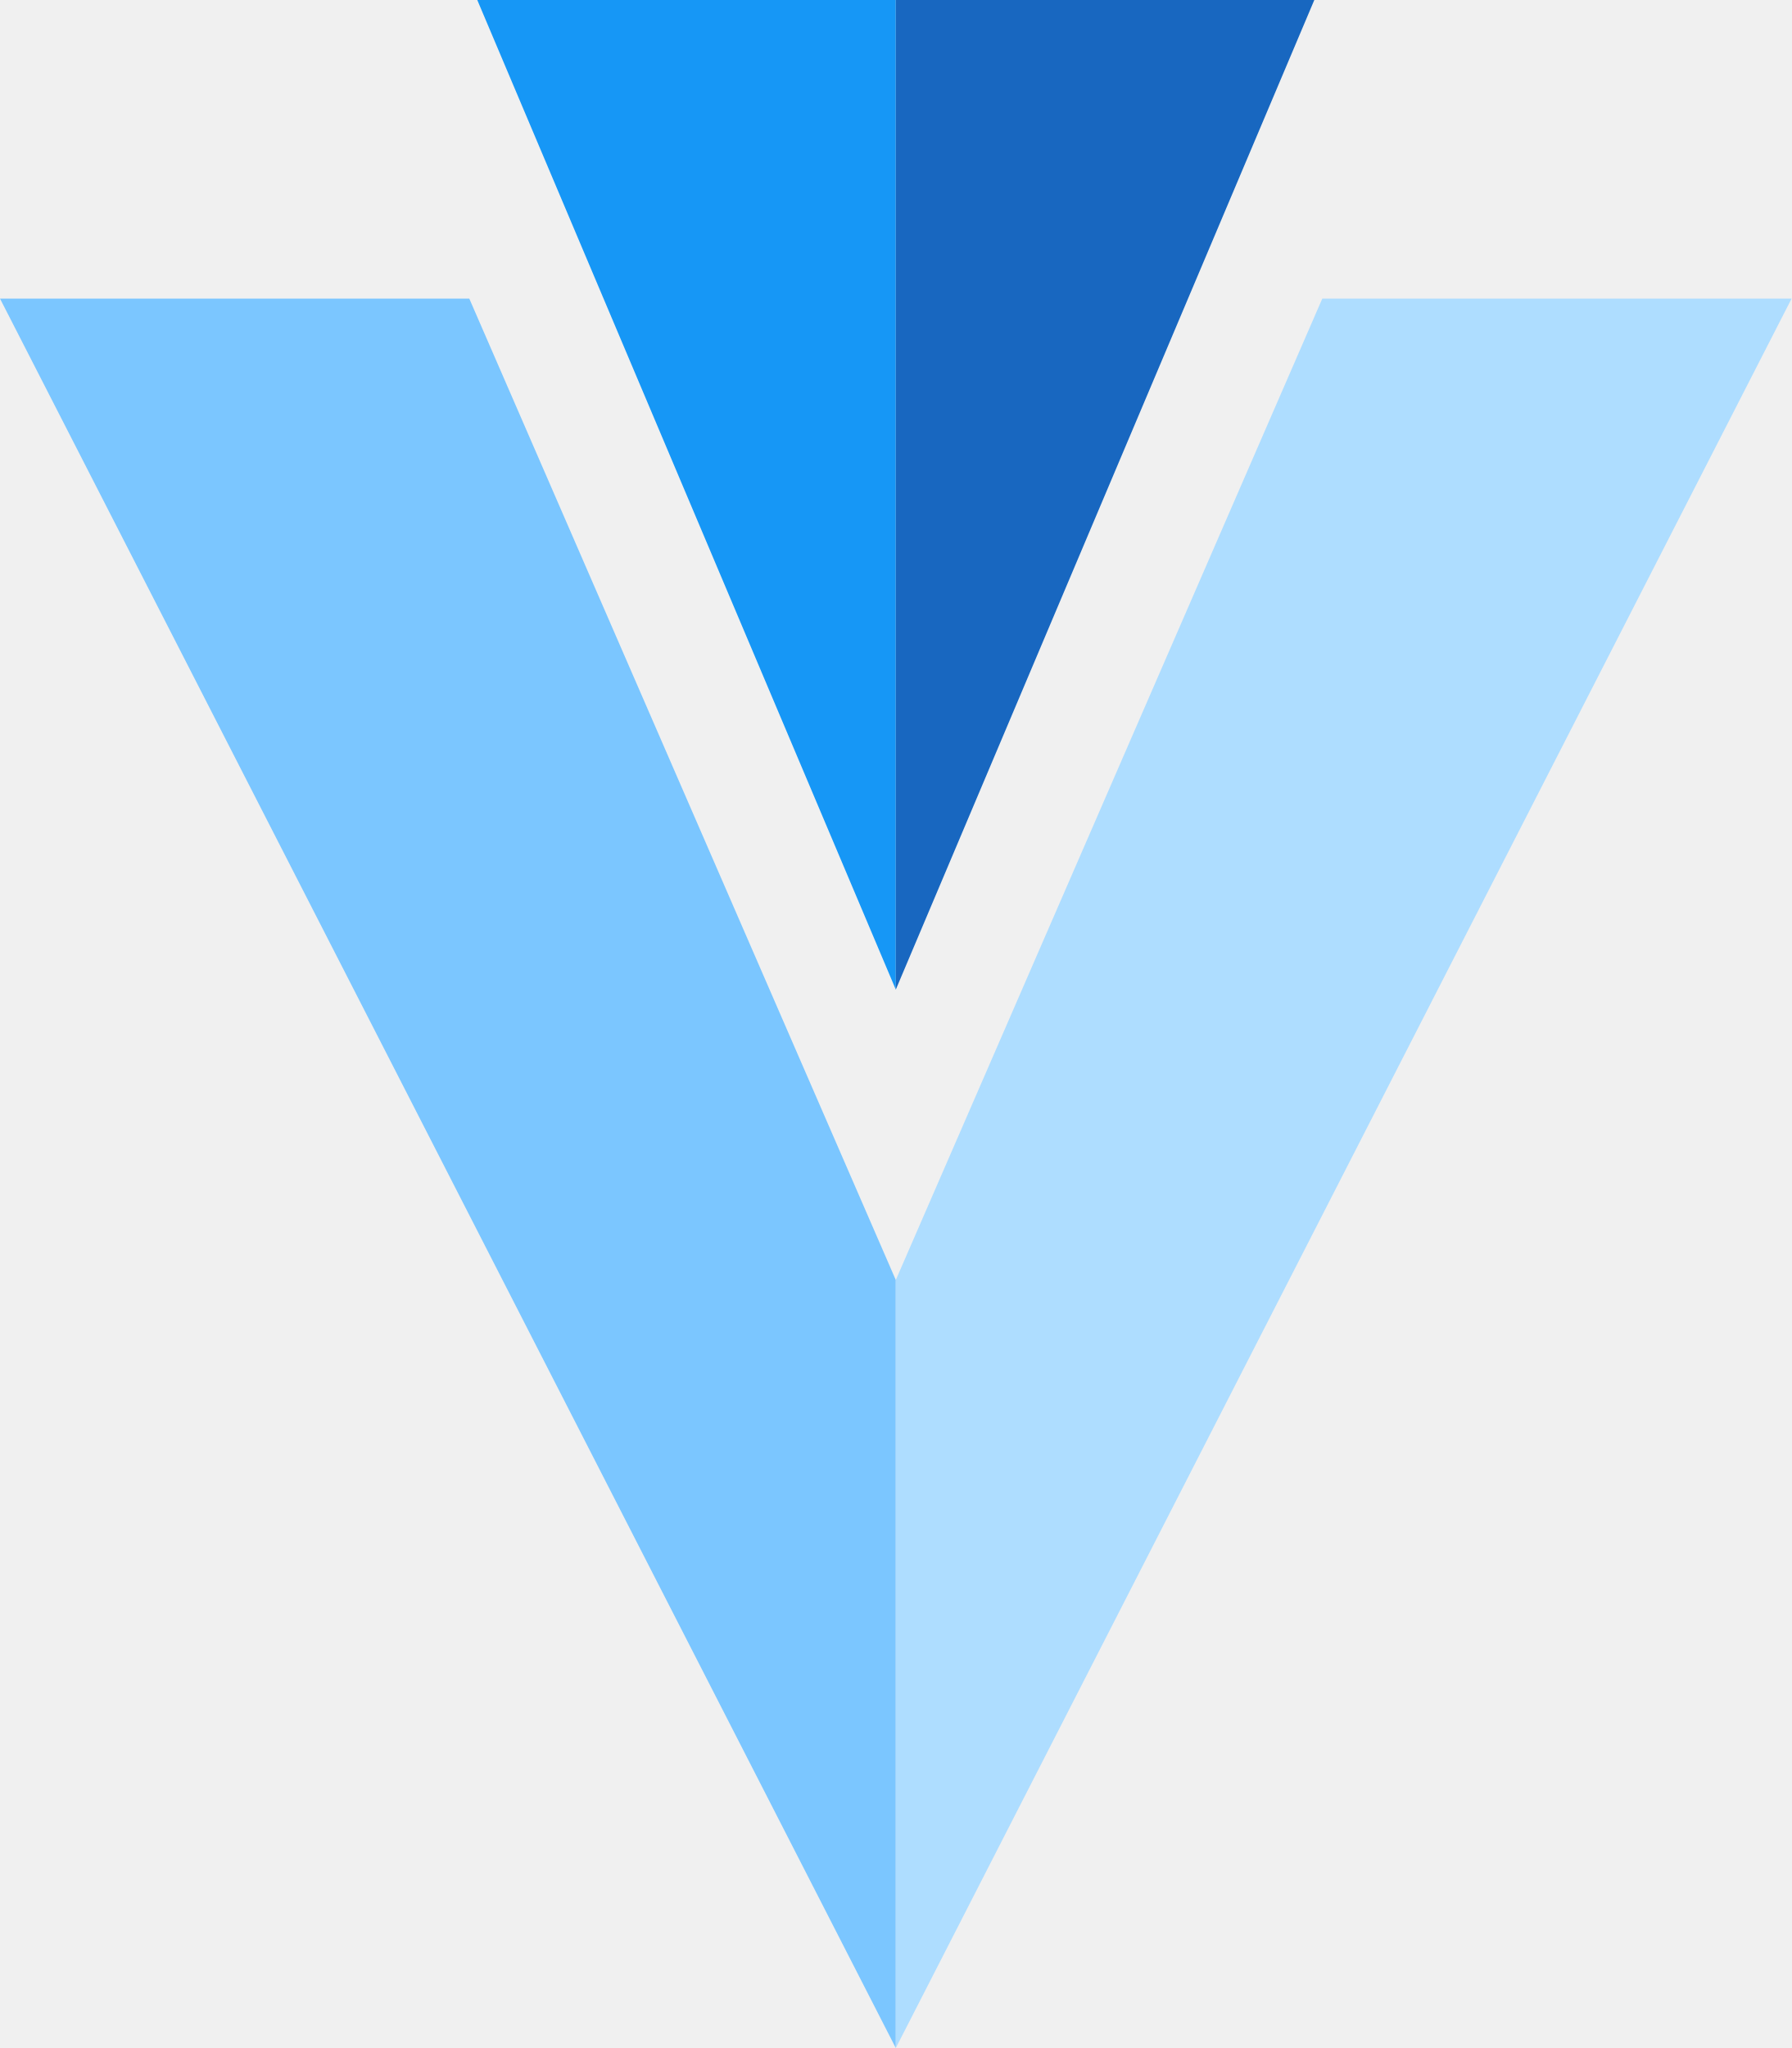
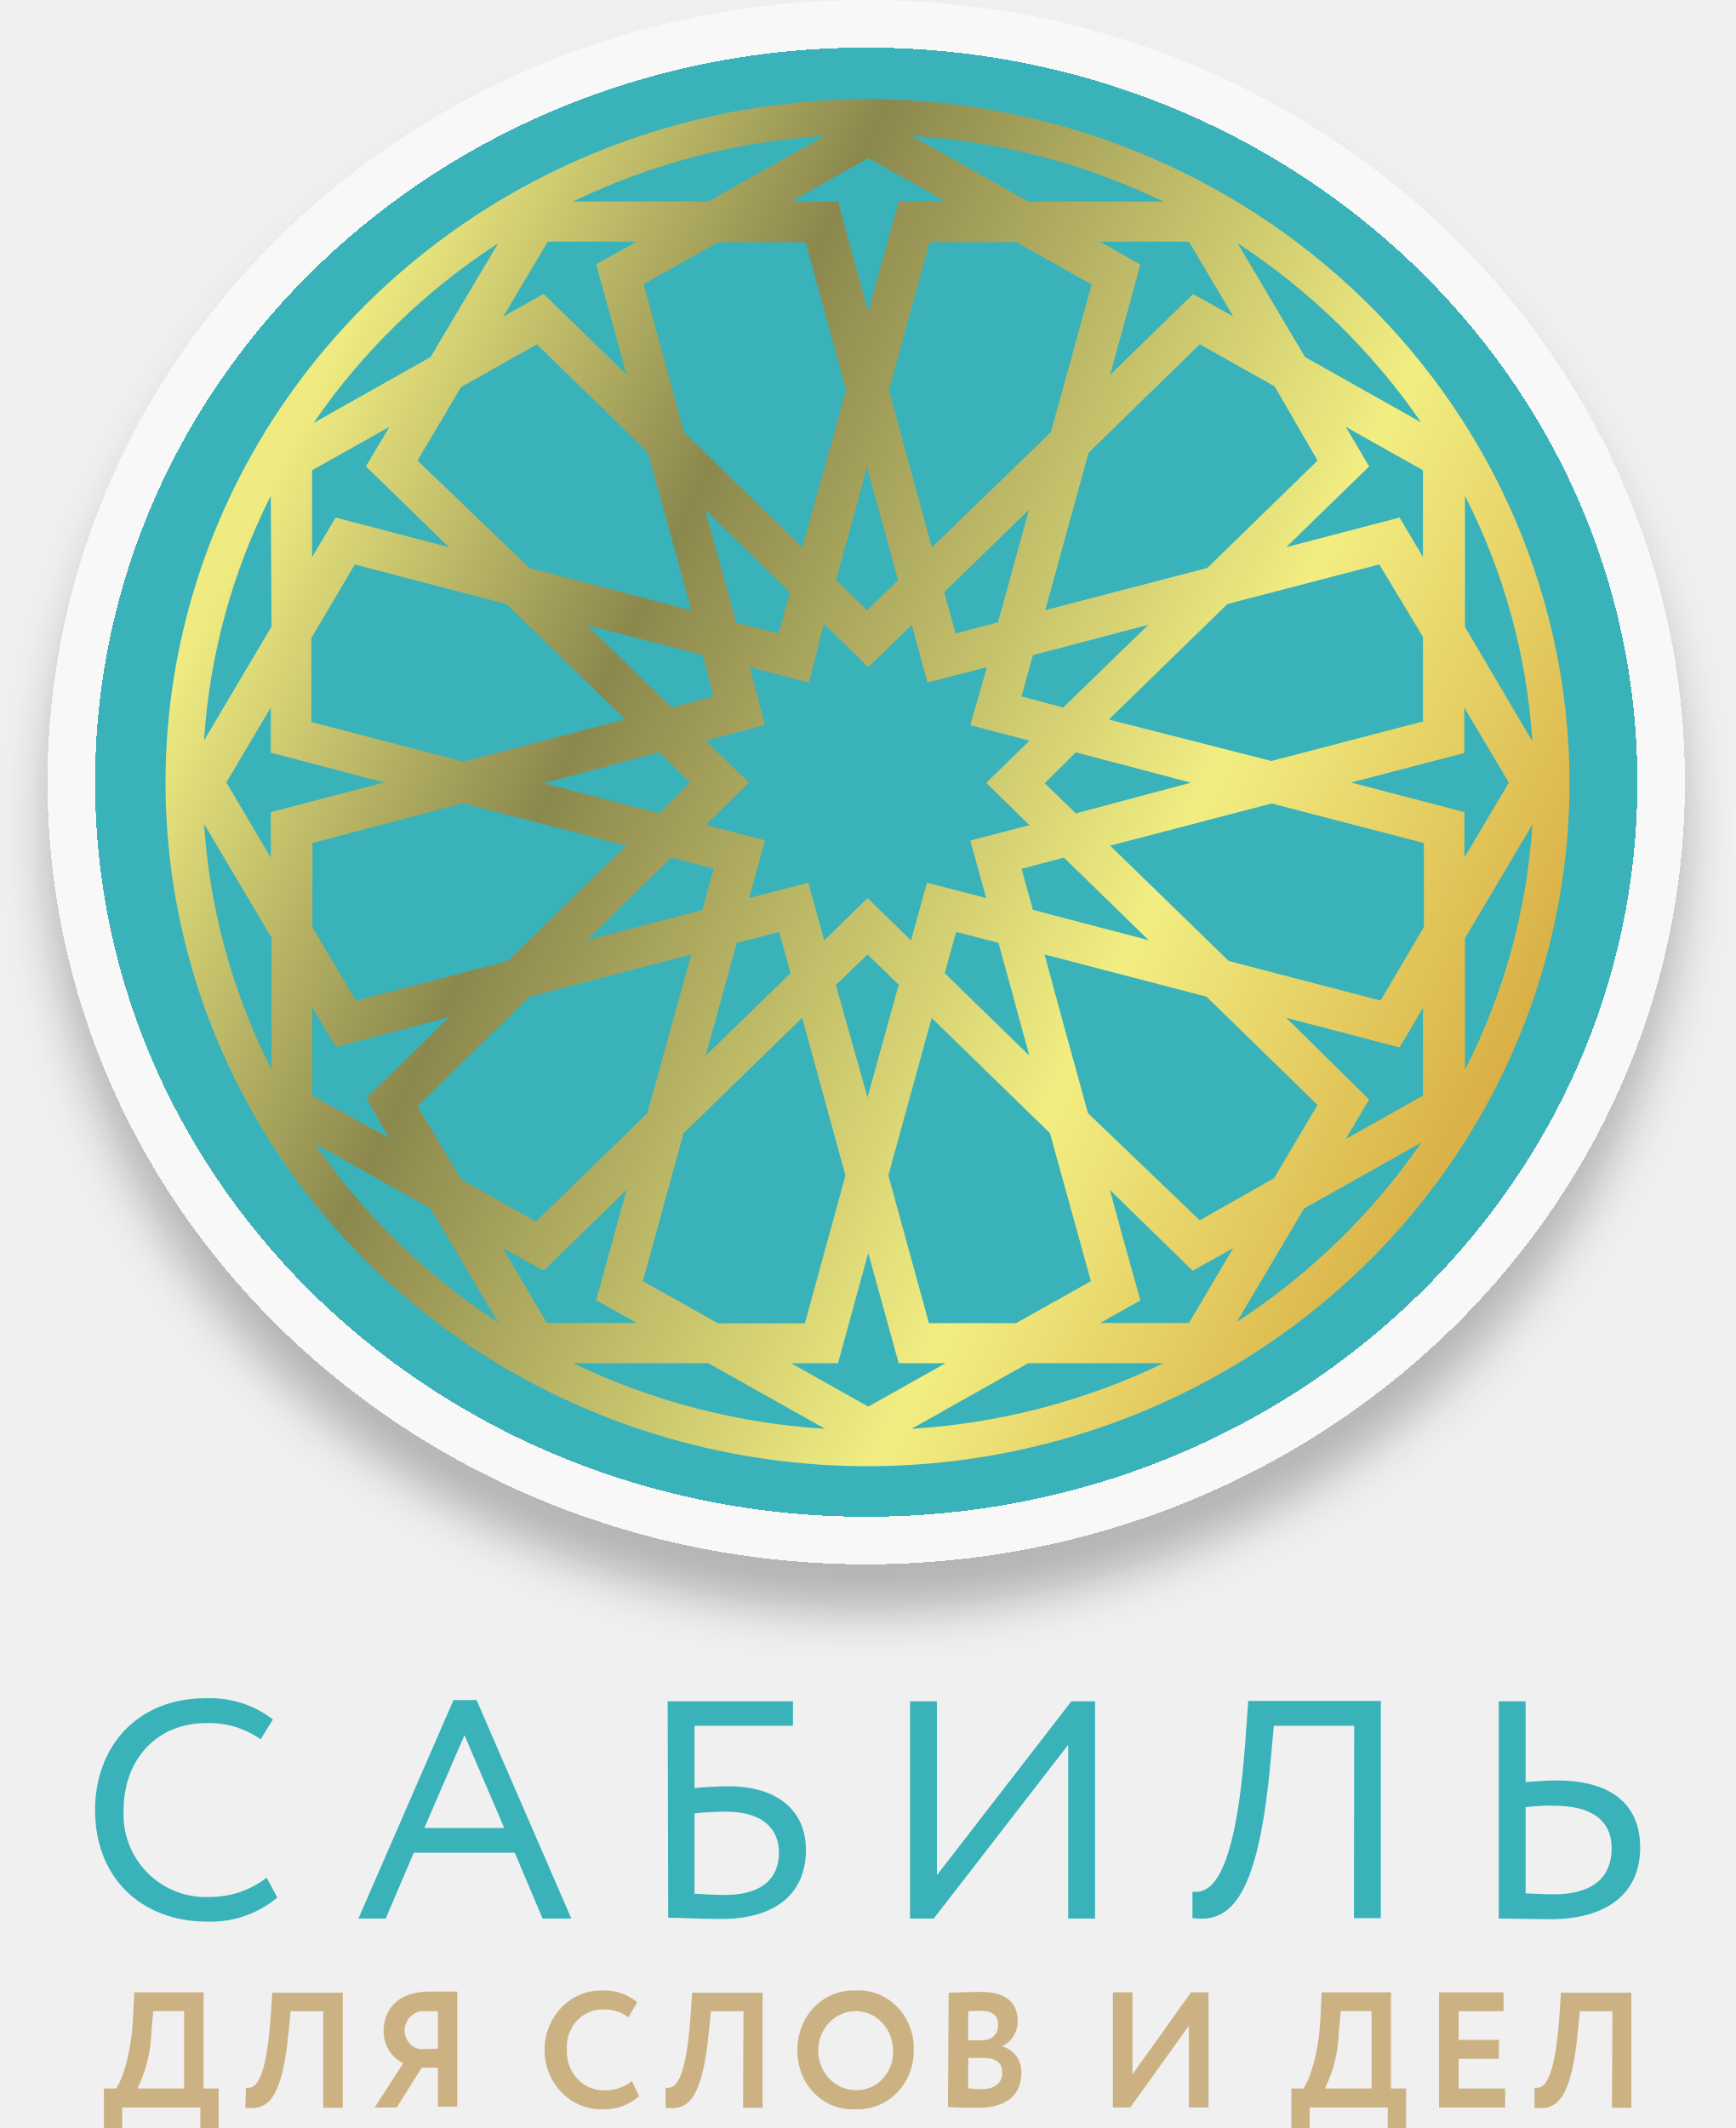
- <svg xmlns="http://www.w3.org/2000/svg" id="Layer_1" data-name="Layer 1" viewBox="0 0 87.5 100">
+ <svg xmlns="http://www.w3.org/2000/svg" width="146" height="179" viewBox="0 0 146 179" fill="none">
+   <path d="M23.335 159.611C21.688 160.988 19.595 161.71 17.453 161.64C11.863 161.64 8 157.938 8 152.25C8 146.999 11.464 142.852 17.293 142.852C19.332 142.761 21.339 143.39 22.963 144.632L21.927 146.305C20.582 145.355 18.963 144.877 17.32 144.943C13.271 144.943 10.401 147.925 10.401 152.259C10.348 153.232 10.501 154.205 10.847 155.114C11.193 156.024 11.727 156.85 12.412 157.54C13.097 158.229 13.919 158.765 14.824 159.115C15.729 159.464 16.697 159.618 17.665 159.566C19.389 159.572 21.066 159.003 22.432 157.946L23.335 159.611Z" fill="#39B2BA" />
+   <path d="M38.157 143.003H40.097L48.07 161.382H45.652L43.313 155.846H34.817L32.451 161.382H30.157L38.157 143.003ZM35.703 153.763H42.427L39.078 145.958L35.703 153.763Z" fill="#39B2BA" />
+   <path d="M56.176 143.11H66.719V145.166H58.435V150.408C59.366 150.31 60.571 150.257 61.288 150.257C65.461 150.257 67.808 152.339 67.808 155.597C67.808 159.379 65.151 161.418 60.65 161.418C58.754 161.418 57.266 161.311 56.221 161.311L56.176 143.11ZM58.435 152.535V159.29C59.259 159.344 60.083 159.397 60.996 159.397C64.052 159.397 65.54 158.044 65.54 155.837C65.54 153.808 64.132 152.393 61.111 152.393C60.217 152.396 59.324 152.443 58.435 152.535Z" fill="#39B2BA" />
+   <path d="M76.57 161.382V143.11H78.829V157.733L90.143 143.11H92.136V161.382H89.877V146.768L78.564 161.382H76.57Z" fill="#39B2BA" />
+   <path d="M113.938 145.166H107.179L106.86 148.61C105.761 160.225 103.263 161.711 100.331 161.346V159.13C101.66 159.255 103.874 158.605 104.76 146.732L105.026 143.074H116.18V161.346H113.921L113.938 145.166Z" fill="#39B2BA" />
+   <path d="M128.361 149.901C129.371 149.821 130.355 149.767 130.966 149.767C135.785 149.767 138 151.957 138 155.41C138 159.246 135.227 161.435 130.461 161.435C128.866 161.435 127.192 161.382 126.102 161.382V143.11H128.361V149.901ZM128.361 152.01V159.273C129.079 159.273 129.876 159.344 130.727 159.344C133.792 159.344 135.599 158.098 135.599 155.454C135.599 153.078 133.827 151.894 130.806 151.894C130.186 151.859 129.247 151.912 128.361 152.01Z" fill="#39B2BA" />
+   <path d="M8.743 175.68H9.757C10.145 175.177 11.044 173.131 11.203 169.532L11.3 167.588H17.128V175.68H18.398V179H16.855V177.27H10.286V179H8.743V175.68ZM11.564 175.68H15.488V169.169H12.896L12.746 170.862C12.701 172.541 12.297 174.188 11.564 175.68Z" fill="#CCB282" />
+   <path d="M27.198 169.178H24.456L24.27 171.039C23.724 176.619 22.507 177.549 20.646 177.298L20.691 175.615C21.413 175.708 22.366 175.391 22.78 169.56L22.913 167.616H28.838V177.298H27.198V169.178Z" fill="#CCB282" />
+   <path d="M36.844 173.922H35.486L33.379 177.27H31.527L33.925 173.55C33.435 173.318 33.019 172.942 32.726 172.467C32.434 171.992 32.277 171.438 32.277 170.871C32.277 169.085 33.405 167.523 36.139 167.523C36.747 167.523 37.902 167.523 38.475 167.523V177.205H36.844V173.922ZM36.844 172.331V169.178C36.615 169.178 36.086 169.178 35.804 169.178C35.583 169.152 35.36 169.175 35.148 169.246C34.937 169.317 34.742 169.433 34.575 169.588C34.409 169.743 34.276 169.934 34.184 170.147C34.091 170.36 34.042 170.59 34.04 170.825C34.051 171.204 34.189 171.567 34.43 171.85C34.67 172.132 34.998 172.316 35.354 172.368L36.844 172.331Z" fill="#CCB282" />
+   <path d="M53.765 176.331C52.926 177.075 51.854 177.463 50.758 177.419C50.12 177.448 49.482 177.341 48.884 177.103C48.286 176.865 47.74 176.502 47.279 176.036C46.817 175.57 46.45 175.01 46.199 174.39C45.948 173.77 45.819 173.103 45.819 172.429C45.819 171.755 45.948 171.088 46.199 170.468C46.45 169.848 46.817 169.288 47.279 168.822C47.74 168.356 48.286 167.993 48.884 167.755C49.482 167.518 50.12 167.41 50.758 167.439C51.792 167.396 52.806 167.746 53.615 168.425L52.874 169.681C52.251 169.235 51.511 169.007 50.758 169.03C50.339 169.018 49.922 169.099 49.534 169.268C49.147 169.438 48.797 169.691 48.509 170.012C48.22 170.333 47.999 170.715 47.859 171.132C47.72 171.549 47.665 171.993 47.698 172.434C47.678 172.888 47.748 173.341 47.904 173.764C48.06 174.188 48.299 174.572 48.605 174.892C48.911 175.212 49.277 175.461 49.68 175.622C50.083 175.783 50.513 175.854 50.943 175.828C51.746 175.833 52.529 175.562 53.174 175.057L53.765 176.331Z" fill="#CCB282" />
+   <path d="M62.556 169.178H59.813L59.628 171.039C59.073 176.619 57.865 177.549 56.004 177.298V175.615C56.736 175.708 57.688 175.391 58.103 169.56L58.235 167.616H64.16V177.298H62.52L62.556 169.178Z" fill="#CCB282" />
+   <path d="M71.982 167.439C72.621 167.398 73.262 167.497 73.864 167.731C74.465 167.965 75.014 168.328 75.475 168.798C75.936 169.268 76.3 169.834 76.542 170.459C76.785 171.085 76.901 171.758 76.884 172.434C76.892 173.107 76.769 173.774 76.523 174.395C76.278 175.016 75.914 175.577 75.455 176.044C74.995 176.511 74.45 176.874 73.853 177.111C73.256 177.347 72.619 177.452 71.982 177.419C71.343 177.461 70.704 177.361 70.104 177.128C69.504 176.894 68.957 176.531 68.497 176.062C68.037 175.593 67.676 175.028 67.434 174.404C67.193 173.779 67.078 173.108 67.097 172.434C67.088 171.762 67.209 171.095 67.453 170.474C67.697 169.853 68.059 169.292 68.517 168.824C68.974 168.356 69.518 167.992 70.114 167.754C70.709 167.516 71.345 167.409 71.982 167.439ZM71.982 175.81C72.406 175.829 72.83 175.754 73.225 175.589C73.621 175.424 73.979 175.174 74.276 174.854C74.574 174.534 74.805 174.151 74.953 173.731C75.101 173.311 75.165 172.863 75.138 172.415C75.124 171.762 74.928 171.128 74.574 170.592C74.221 170.056 73.725 169.642 73.149 169.402C72.573 169.162 71.943 169.106 71.337 169.241C70.732 169.377 70.177 169.698 69.744 170.164C69.31 170.631 69.017 171.221 68.9 171.863C68.783 172.504 68.848 173.168 69.087 173.77C69.326 174.373 69.728 174.888 70.243 175.251C70.757 175.613 71.362 175.808 71.982 175.81Z" fill="#CCB282" />
+   <path d="M79.82 167.616C80.349 167.616 81.584 167.551 82.536 167.551C84.776 167.551 85.622 168.602 85.622 169.941C85.641 170.408 85.523 170.87 85.283 171.263C85.043 171.656 84.693 171.961 84.282 172.136C84.769 172.24 85.203 172.526 85.506 172.941C85.809 173.357 85.96 173.873 85.931 174.396C85.931 176.386 84.423 177.298 82.404 177.298C81.522 177.298 80.341 177.298 79.759 177.224L79.82 167.616ZM81.469 169.178V171.624H82.589C83.356 171.624 83.982 171.224 83.982 170.341C83.982 169.457 83.391 169.141 82.51 169.141C82.13 169.141 81.769 169.15 81.469 169.178ZM81.469 173.103V175.661C81.832 175.709 82.197 175.734 82.562 175.735C83.674 175.735 84.326 175.252 84.326 174.34C84.326 173.429 83.718 173.103 82.686 173.103H81.469Z" fill="#CCB282" />
+   <path d="M93.637 177.27V167.588H95.286V174.48L100.215 167.588H101.679V177.27H100.03V170.397L95.101 177.27H93.637Z" fill="#CCB282" />
+   <path d="M108.653 175.68H109.659C110.047 175.177 110.955 173.131 111.113 169.532L111.202 167.588H117.03V175.68H118.308V179H116.765V177.27H110.196V179H108.653V175.68ZM111.475 175.68H115.399V169.169H112.806L112.656 170.862C112.611 172.541 112.208 174.188 111.475 175.68Z" fill="#CCB282" />
+   <path d="M121.077 167.588H126.509V169.178H122.726V171.587H126.112V173.178H122.726V175.68H126.641V177.27H121.077V167.588Z" fill="#CCB282" />
+   <path d="M135.67 169.178H132.928L132.743 171.039C132.187 176.619 130.979 177.549 129.11 177.298V175.615C129.833 175.708 130.785 175.391 131.208 169.56L131.341 167.616H137.257V177.298H135.626L135.67 169.178Z" fill="#CCB282" />
+   <g filter="url(#filter0_d_707_86)">
+     <path d="M72.884 127.586C108.719 127.586 137.768 99.92 137.768 65.793C137.768 31.666 108.719 4 72.884 4C37.05 4 8 31.666 8 65.793C8 99.92 37.05 127.586 72.884 127.586Z" fill="#39B2BA" shape-rendering="crispEdges" />
+     <path d="M72.884 129.586C109.73 129.586 139.768 101.116 139.768 65.793C139.768 30.47 109.73 2 72.884 2C36.038 2 6 30.47 6 65.793C6 101.116 36.038 129.586 72.884 129.586Z" stroke="white" stroke-opacity="0.5" stroke-width="4" shape-rendering="crispEdges" />
+   </g>
+   <path d="M72.992 8.339C61.31 8.339 49.89 11.711 40.176 18.03C30.463 24.349 22.892 33.329 18.422 43.836C13.952 54.343 12.783 65.905 15.064 77.059C17.344 88.212 22.971 98.457 31.233 106.498C39.495 114.538 50.02 120.013 61.479 122.23C72.937 124.447 84.814 123.306 95.606 118.952C106.398 114.598 115.622 107.226 122.11 97.769C128.599 88.312 132.06 77.194 132.057 65.821C132.037 50.579 125.807 35.968 114.734 25.192C103.661 14.415 88.65 8.355 72.992 8.339ZM108.218 85.615L117.76 88.108L119.726 84.784V92.159L113.233 95.809L115.199 92.485L108.218 85.615ZM32.767 95.749L26.274 92.159V84.74L28.256 88.063L37.797 85.57L30.801 92.381L32.767 95.749ZM37.767 46.027L28.24 43.535L26.259 46.858V39.558L32.767 35.908L30.786 39.232L37.767 46.027ZM113.233 35.908L119.726 39.558V46.858L117.76 43.535L108.218 46.027L111.861 42.481L115.199 39.232L113.233 35.908ZM113.675 65.821L123.201 63.343V59.515L126.951 65.836L123.216 72.127V68.314L113.675 65.821ZM32.325 65.821L22.784 68.314V72.142L19.567 66.697L19.049 65.821L22.784 59.515V63.314L32.325 65.821ZM93.295 60.524L103.279 50.805L116.052 47.481L119.726 53.58V60.687L106.968 64.011L93.295 60.524ZM100.2 65.836L90.521 68.418L87.9 65.88L90.521 63.284L100.2 65.836ZM89.454 59.515L85.948 58.58L86.909 55.108L96.618 52.556L89.454 59.515ZM82.976 75.54L77.992 74.249L76.651 79.101L72.992 75.54L69.349 79.101L68.008 74.249L63.024 75.54L64.365 70.688L59.381 69.397L63.024 65.836L59.366 62.29L64.365 60.984L63.085 56.117L68.069 57.423L69.319 52.482L73.053 56.117L76.712 52.571L78.038 57.408L83.037 56.117L81.635 60.999L86.619 62.305L82.976 65.851L86.619 69.412L81.635 70.703L82.976 75.54ZM84.013 79.309L86.604 88.79L79.486 81.861L80.446 78.389L84.013 79.309ZM66.514 81.861L59.381 88.79L61.987 79.324L65.554 78.389L66.514 81.861ZM61.941 52.363L59.335 42.882L66.469 49.811L65.508 53.283L61.941 52.363ZM79.44 49.811L86.573 42.882L83.967 52.348L80.4 53.283L79.44 49.811ZM78.403 46.042L74.791 32.807L78.221 20.372H85.522L91.847 23.934L88.418 36.353L78.403 46.042ZM75.568 48.802L72.947 51.339L70.34 48.802L72.947 39.321L75.568 48.802ZM67.505 46.042L57.536 36.338L54.153 23.904L60.448 20.372H67.779L71.194 32.807L67.505 46.042ZM60.036 58.58L56.53 59.515L49.367 52.571L59.122 55.108L60.036 58.58ZM58.055 65.821L55.464 68.418L45.739 65.88L55.464 63.284L58.055 65.821ZM52.598 60.509L38.986 64.07L26.198 60.732V53.669L29.856 47.481L42.629 50.82L52.598 60.509ZM38.971 67.572L46.592 69.546L52.689 71.133L42.721 80.837L29.948 84.176L26.289 78.003V70.911L38.971 67.572ZM56.485 72.142L60.036 73.062L59.091 76.549L49.367 79.086L56.485 72.142ZM67.49 85.615L68.252 88.375L71.133 98.88L67.719 111.314H60.417L54.092 107.768L57.506 95.334L67.49 85.615ZM70.325 82.855L72.992 80.288L75.614 82.826L72.992 92.307L70.325 82.855ZM78.388 85.63L88.342 95.319L91.786 107.768L85.491 111.3H78.16L74.745 98.865L78.388 85.63ZM85.948 73.077L89.515 72.142L96.649 79.086L86.909 76.534L85.948 73.077ZM93.402 71.133L106.998 67.587L119.802 70.911V77.988L116.159 84.161L103.386 80.837L93.402 71.133ZM123.262 52.734V41.709C126.546 48.158 128.473 55.18 128.932 62.364L123.262 52.734ZM101.572 47.778L87.945 51.325L91.588 38.089L100.947 28.964L107.242 32.495L110.855 38.742L101.572 47.778ZM100.383 24.735L93.402 31.531L95.948 22.257L92.549 20.328H100.033L103.767 26.619L100.383 24.735ZM86.513 16.945L76.681 11.425C84.062 11.875 91.276 13.757 97.899 16.96L86.513 16.945ZM75.614 16.945L73.053 26.233L70.508 16.945H66.56L73.053 13.295L79.562 16.945H75.614ZM59.594 16.945H48.223C54.845 13.755 62.052 11.879 69.426 11.425L59.594 16.945ZM46.089 20.328H53.558L50.159 22.227L52.72 31.516L45.739 24.72L42.34 26.634L46.089 20.328ZM45.175 28.964L54.518 38.059L58.177 51.339L44.55 47.778L35.13 38.742L38.788 32.569L45.175 28.964ZM22.845 52.704L17.174 62.275C17.628 55.126 19.534 48.136 22.784 41.709L22.845 52.704ZM22.845 78.879V89.963C19.566 83.512 17.639 76.491 17.174 69.308L22.845 78.879ZM44.55 83.835L58.161 80.288L54.458 93.642L45.099 102.753L38.819 99.221L35.13 93.049L44.55 83.835ZM45.739 106.878L52.72 100.082L50.159 109.371L53.573 111.285H46.013L42.294 104.979L45.739 106.878ZM59.594 114.668L69.426 120.187C62.052 119.734 54.845 117.857 48.223 114.668H59.594ZM70.508 114.668L73.053 105.394L75.614 114.668H79.562L73.053 118.318L66.56 114.668H70.508ZM86.513 114.668H97.899C91.277 117.857 84.07 119.734 76.696 120.187L86.513 114.668ZM100.033 111.285H92.564L95.948 109.385L94.423 103.91L93.387 100.097L100.353 106.893L103.767 104.979L100.033 111.285ZM100.947 102.649L91.543 93.642L89.5 86.223L87.884 80.288L101.511 83.835L110.855 92.945L107.197 99.103L100.947 102.649ZM123.262 78.908L125.244 75.585L128.932 69.353C128.473 76.531 126.546 83.549 123.262 89.992V78.908ZM119.665 35.581L109.803 30.032L104.118 20.447C110.246 24.459 115.507 29.6 119.604 35.581H119.665ZM41.928 20.447L36.227 30.032L26.381 35.581C30.492 29.587 35.781 24.443 41.943 20.447H41.928ZM26.381 96.12L36.227 101.655L41.913 111.24C35.766 107.229 30.492 102.076 26.396 96.076L26.381 96.12ZM104.041 111.24L109.727 101.655L119.589 96.106C115.476 102.077 110.199 107.204 104.057 111.196L104.041 111.24Z" fill="url(#paint0_linear_707_86)" />
  <defs>
-     <style>.cls-1{fill:#1697f6;}.cls-2{fill:#7bc6ff;}.cls-3{fill:#1867c0;}.cls-4{fill:#aeddff;}</style>
+     <filter id="filter0_d_707_86" x="0" y="0" width="145.768" height="139.586" filterUnits="userSpaceOnUse" color-interpolation-filters="sRGB">
+       <feFlood flood-opacity="0" result="BackgroundImageFix" />
+       <feColorMatrix in="SourceAlpha" type="matrix" values="0 0 0 0 0 0 0 0 0 0 0 0 0 0 0 0 0 0 127 0" result="hardAlpha" />
+       <feOffset dy="4" />
+       <feGaussianBlur stdDeviation="2" />
+       <feComposite in2="hardAlpha" operator="out" />
+       <feColorMatrix type="matrix" values="0 0 0 0 0 0 0 0 0 0 0 0 0 0 0 0 0 0 0.25 0" />
+       <feBlend mode="normal" in2="BackgroundImageFix" result="effect1_dropShadow_707_86" />
+       <feBlend mode="normal" in="SourceGraphic" in2="effect1_dropShadow_707_86" result="shape" />
+     </filter>
+     <linearGradient id="paint0_linear_707_86" x1="-16.889" y1="20.838" x2="164.984" y2="109.653" gradientUnits="userSpaceOnUse">
+       <stop stop-color="#C2BD33" />
+       <stop offset="0.135" stop-color="#EFEB81" />
+       <stop offset="0.219" stop-color="#EFEB81" />
+       <stop offset="0.38" stop-color="#8B884E" />
+       <stop offset="0.625" stop-color="#F2EE82" />
+       <stop offset="0.792" stop-color="#D8AE43" />
+       <stop offset="0.867" stop-color="#989326" />
+       <stop offset="1" stop-color="#E5ED8C" />
+     </linearGradient>
  </defs>
-   <polyline class="cls-1" points="43.75 0 23.31 0 43.75 48.32" />
-   <polygon class="cls-2" points="43.75 62.5 43.75 100 0 14.58 22.92 14.58 43.75 62.5" />
-   <polyline class="cls-3" points="43.75 0 64.19 0 43.75 48.32" />
-   <polygon class="cls-4" points="64.58 14.58 87.5 14.58 43.75 100 43.75 62.5 64.58 14.58" />
</svg>
